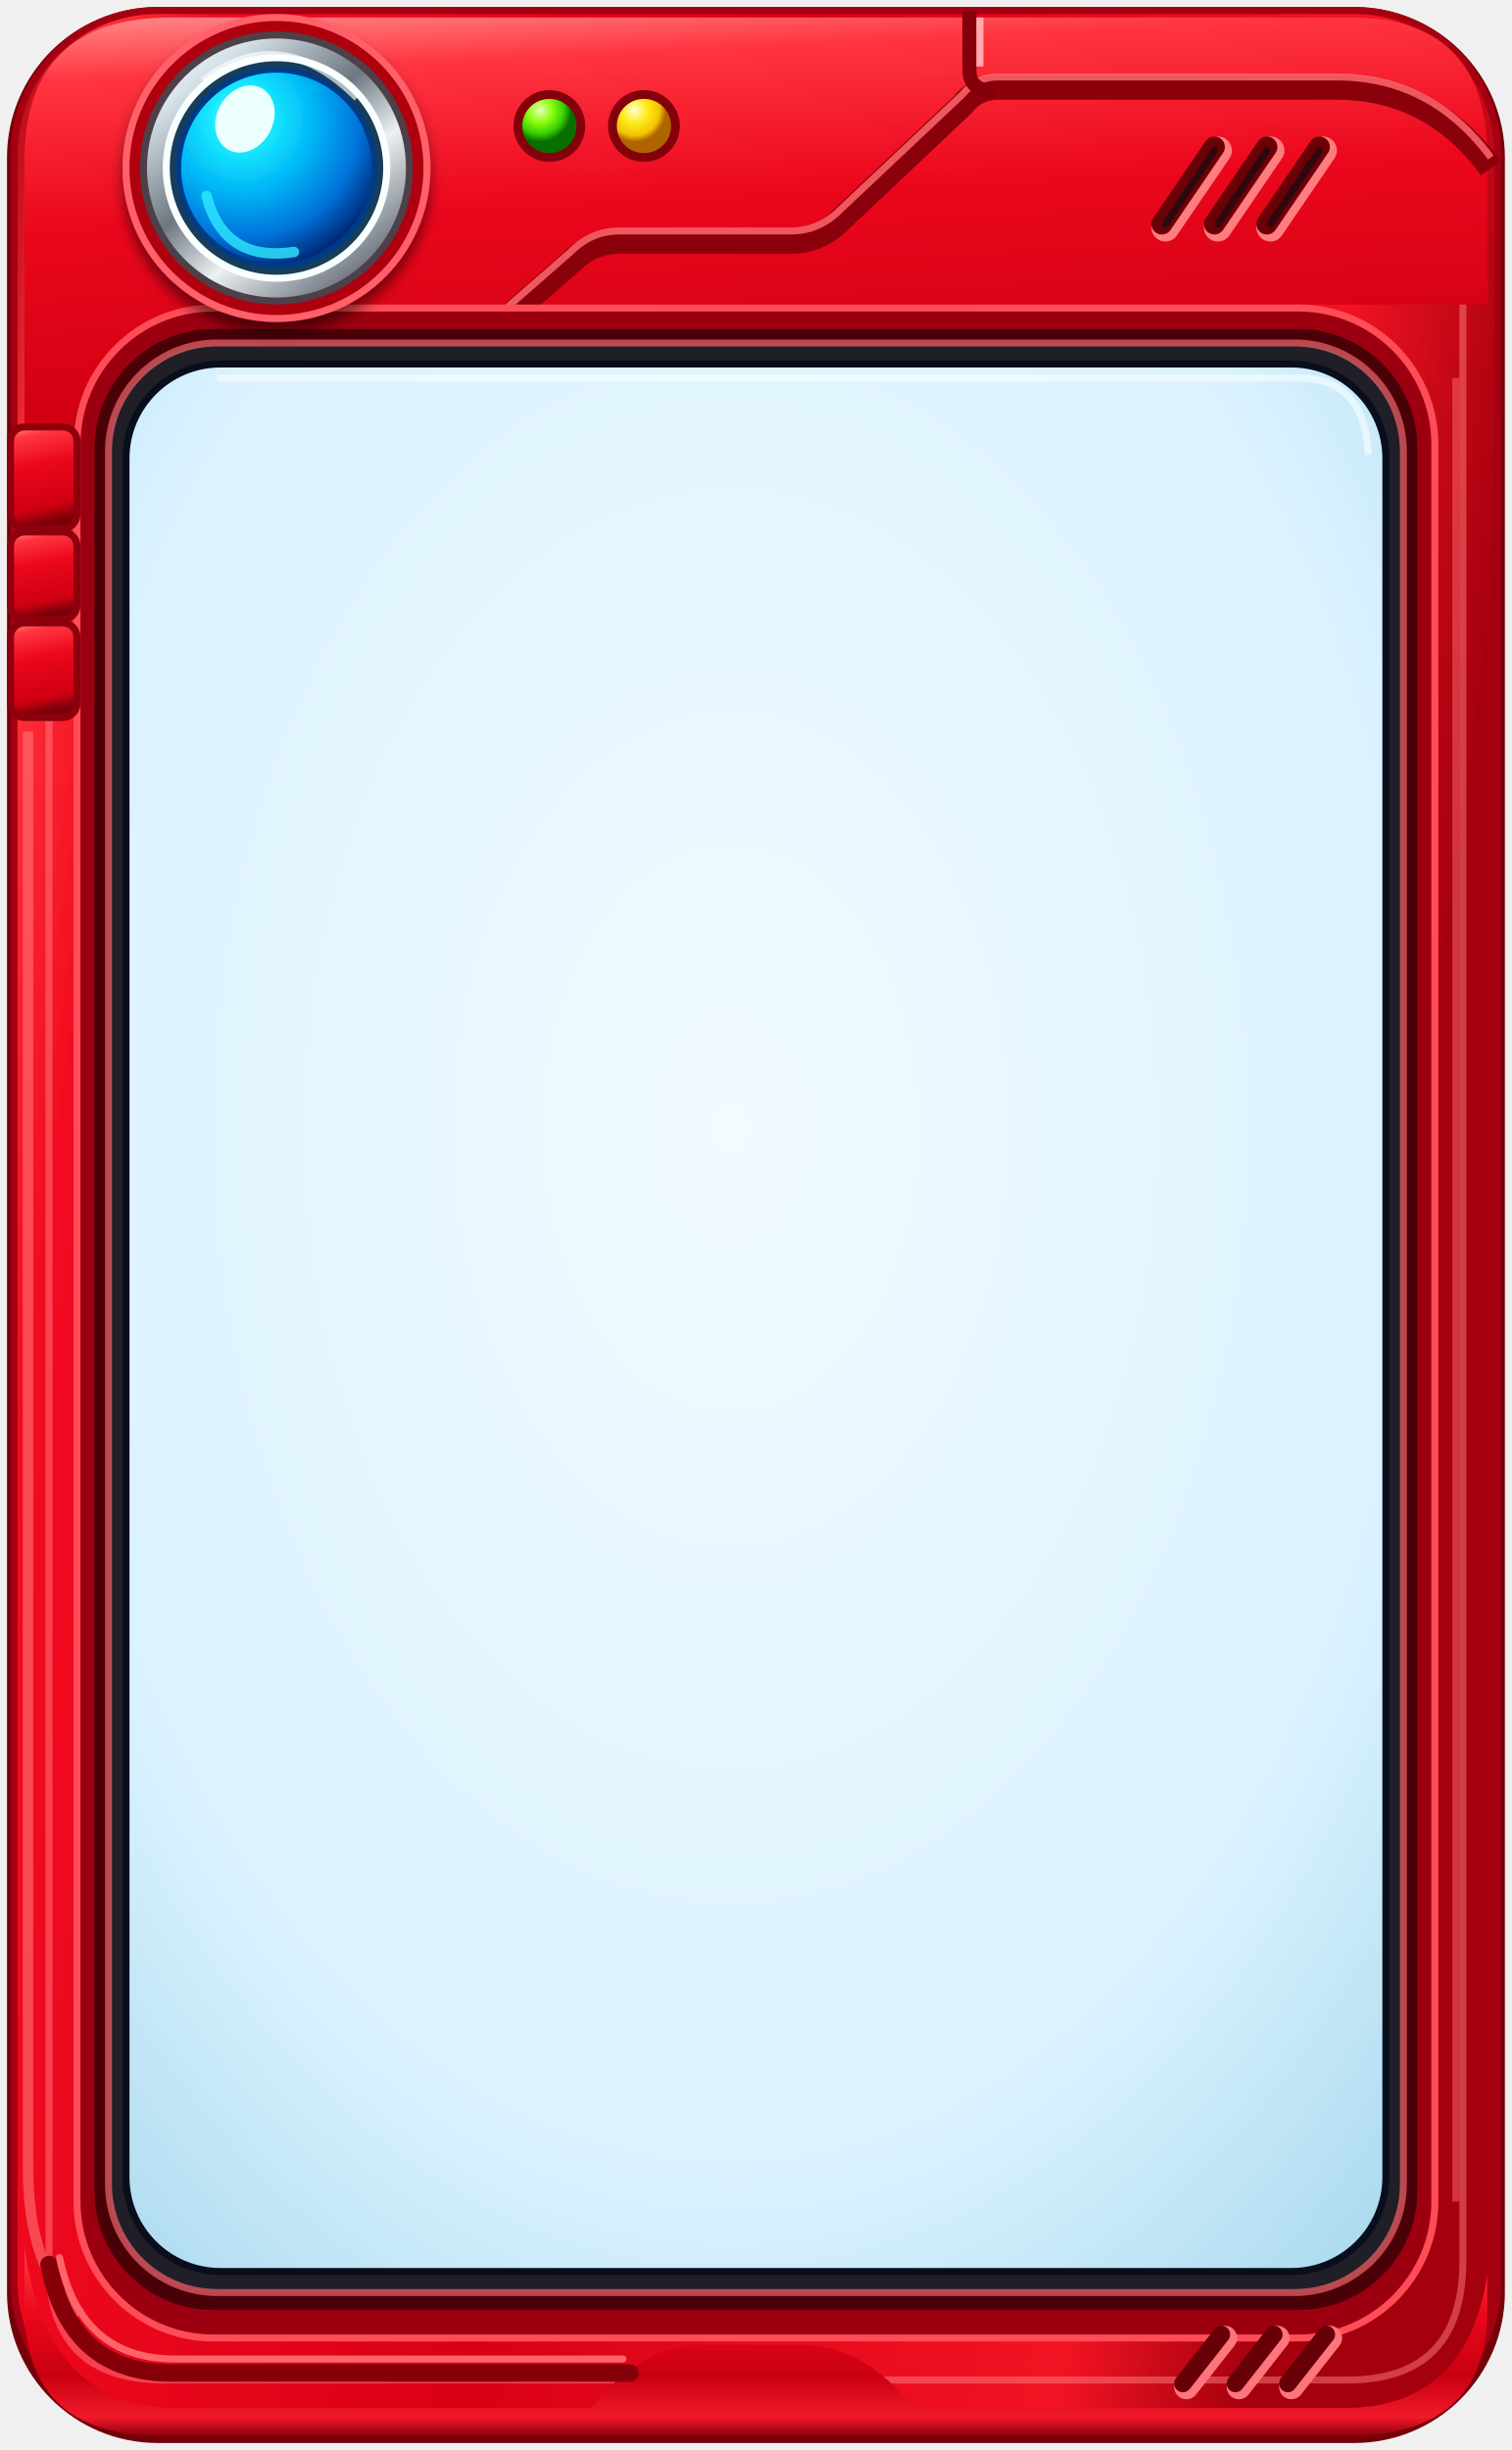
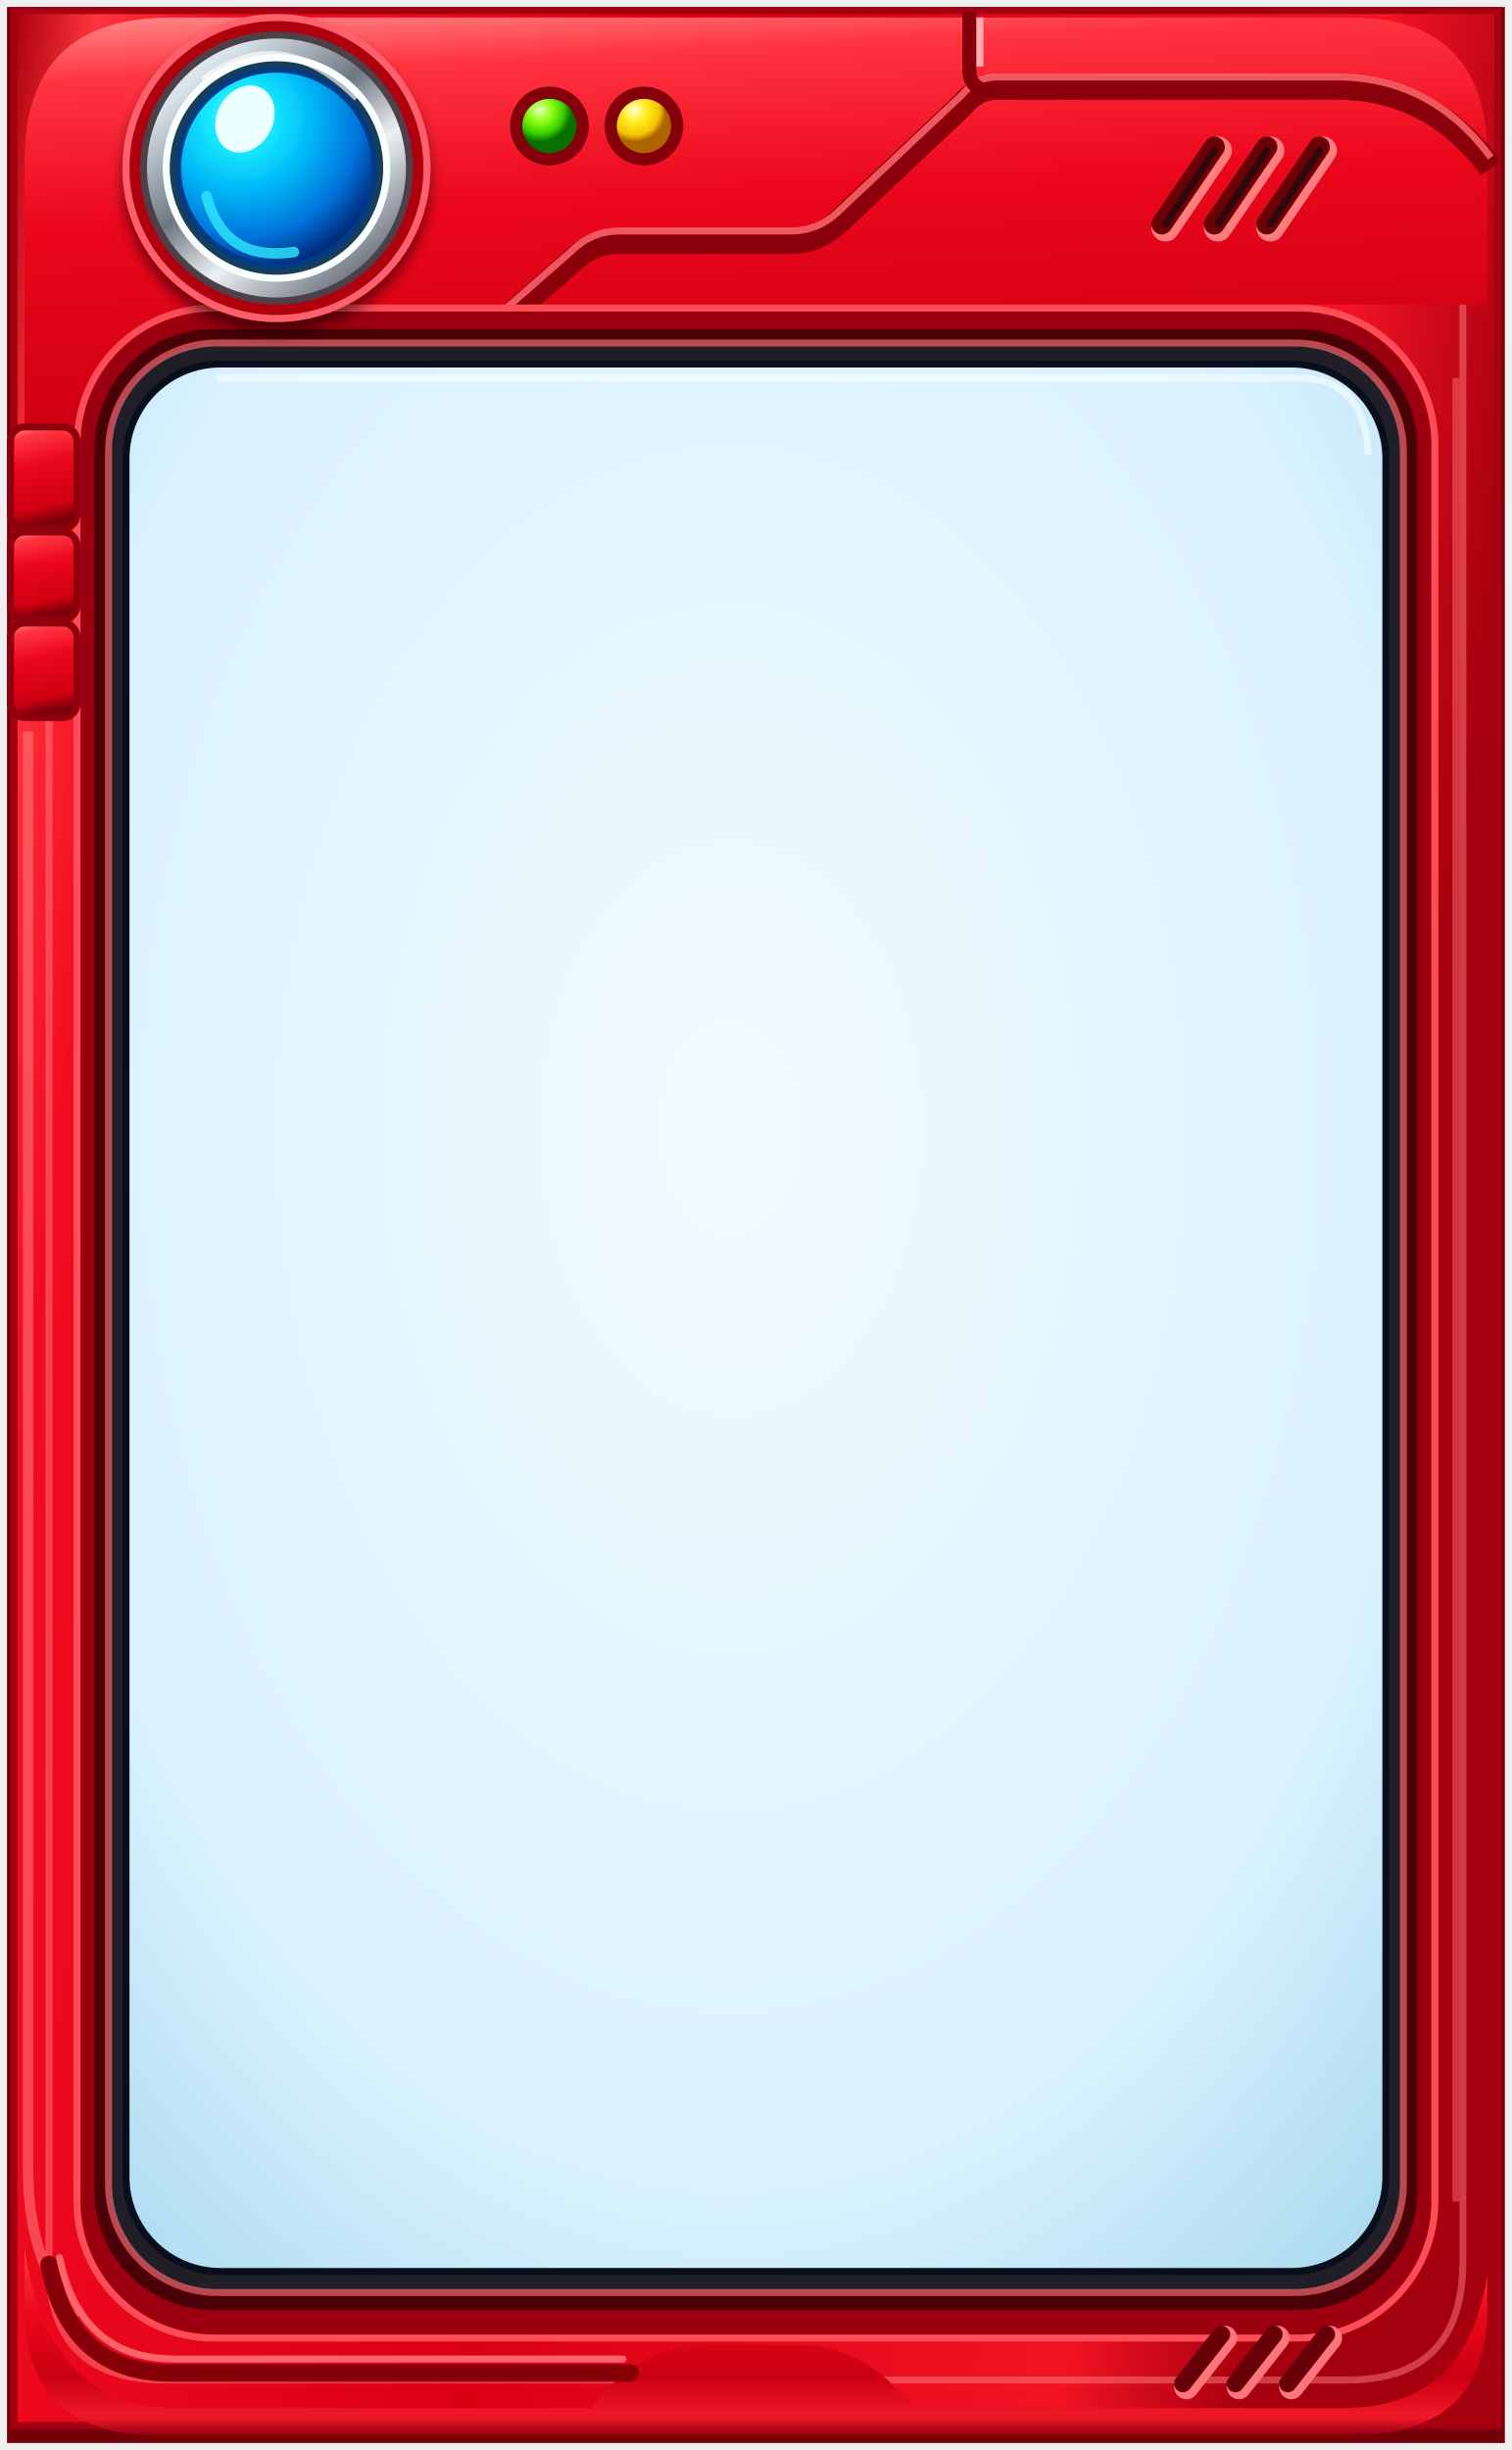
<svg xmlns="http://www.w3.org/2000/svg" width="432" height="700" viewBox="0 0 432 700" role="img" aria-label="Classic Red Pokédex frame prototype">
  <defs>
    <linearGradient id="red" x1="0" y1="0" x2="1" y2=".22">
      <stop stop-color="#a4000b" />
      <stop offset=".055" stop-color="#ff343c" />
      <stop offset=".13" stop-color="#f20b20" />
      <stop offset=".5" stop-color="#da0014" />
      <stop offset=".88" stop-color="#f21323" />
      <stop offset="1" stop-color="#a5000e" />
    </linearGradient>
    <linearGradient id="top" x1="0" y1="0" x2=".15" y2="1">
      <stop stop-color="#ff8b8c" />
      <stop offset=".13" stop-color="#ff3540" />
      <stop offset=".42" stop-color="#eb071c" />
      <stop offset=".85" stop-color="#ce0011" />
      <stop offset="1" stop-color="#790009" />
    </linearGradient>
    <linearGradient id="bottom" x1="0" y1="0" x2="0" y2="1">
      <stop stop-color="#ff3b43" />
      <stop offset=".36" stop-color="#eb071a" />
      <stop offset=".68" stop-color="#c90010" />
      <stop offset=".9" stop-color="#f11929" />
      <stop offset="1" stop-color="#8d000b" />
    </linearGradient>
    <linearGradient id="metal" x1="0" y1="0" x2=".8" y2="1">
      <stop stop-color="#fff" />
      <stop offset=".2" stop-color="#d8e3e9" />
      <stop offset=".48" stop-color="#6d7781" />
      <stop offset=".68" stop-color="#ecf1f3" />
      <stop offset="1" stop-color="#515965" />
    </linearGradient>
    <radialGradient id="lens" cx=".32" cy=".25" r=".78">
      <stop stop-color="#bcffff" />
      <stop offset=".2" stop-color="#17eaff" />
      <stop offset=".48" stop-color="#00b6f6" />
      <stop offset=".78" stop-color="#0072da" />
      <stop offset="1" stop-color="#002c7c" />
    </radialGradient>
+     <radialGradient id="lens-flash" cx=".4" cy=".35" r=".7">
+       <stop stop-color="#fff" stop-opacity="1" />
+       <stop offset=".28" stop-color="#fff" stop-opacity=".95" />
+       <stop offset=".7" stop-color="#fff" stop-opacity=".4" />
+       <stop offset="1" stop-color="#fff" stop-opacity="0" />
+     </radialGradient>
    <radialGradient id="green" cx=".35" cy=".25">
      <stop stop-color="#e6ffb9" />
      <stop offset=".38" stop-color="#8fff13" />
      <stop offset=".75" stop-color="#39d100" />
      <stop offset="1" stop-color="#087000" />
    </radialGradient>
    <radialGradient id="yellow" cx=".35" cy=".25">
      <stop stop-color="#fffed5" />
      <stop offset=".4" stop-color="#ffec1c" />
      <stop offset=".8" stop-color="#f1c300" />
      <stop offset="1" stop-color="#ae6500" />
    </radialGradient>
    <radialGradient id="screen" cx=".48" cy=".4" r=".8">
      <stop stop-color="#f2fbff" />
      <stop offset=".7" stop-color="#daf2ff" />
      <stop offset="1" stop-color="#a7d8ed" />
    </radialGradient>
    <linearGradient id="shine" x1="0" y1="0" x2="0" y2="1">
      <stop stop-color="#fff" stop-opacity=".9" />
      <stop offset="1" stop-color="#fff" stop-opacity="0" />
    </linearGradient>
    <filter id="blur">
      <feGaussianBlur stdDeviation="3" />
    </filter>
    <filter id="shadow" x="-.3" y="-.3" width="1.6" height="1.6">
      <feGaussianBlur in="SourceAlpha" stdDeviation="2" />
      <feOffset dy="3" />
      <feComponentTransfer>
        <feFuncA type="linear" slope=".5" />
      </feComponentTransfer>
      <feMerge>
        <feMergeNode />
        <feMergeNode in="SourceGraphic" />
      </feMerge>
    </filter>
  </defs>
-   <rect x="2" y="2" width="428" height="696" rx="43" fill="#74000a" />
-   <rect x="4" y="3" width="424" height="690" rx="41" fill="url(#red)" stroke="#a50011" stroke-width="2" />
+   <rect x="2" y="2" width="428" height="696" rx="0" fill="#74000a" />
+   <rect x="4" y="3" width="424" height="690" rx="0" fill="url(#red)" stroke="#a50011" stroke-width="2" />
  <path d="M15 96V47Q15 13 48 13H384Q418 13 418 47V646Q418 680 385 680H47Q14 680 14 647V145" fill="none" stroke="#ff7c7f" stroke-opacity=".5" stroke-width="2" />
  <path d="M7 90V46Q7 5 49 5H386Q425 5 425 45V87H280L248 115H153L132 128H51Q16 128 7 145Z" fill="url(#top)" />
  <path d="M426 48Q409 25 382 25H285Q279 25 275 30L240 63Q234 69 226 69H177Q169 69 163 75L139 96H61Q27 96 24 126" fill="none" stroke="#8a000b" stroke-width="7" stroke-linejoin="round" />
  <path d="M426 45Q409 22 382 22H285Q279 22 275 27L240 60Q234 66 226 66H177Q169 66 163 72L139 93H61Q27 93 24 123" fill="none" stroke="#ff666b" stroke-opacity=".85" stroke-width="2" />
  <path d="M277 3V20Q277 26 284 26" fill="none" stroke="#84000a" stroke-width="4" />
  <path d="M280 5V19" stroke="#ffabb0" stroke-width="2" />
  <path d="M47 8H267" stroke="#ffc5c5" stroke-opacity=".6" stroke-width="3" stroke-linecap="round" filter="url(#blur)" />
  <rect x="22" y="88" width="388" height="580" rx="39" fill="#9c0010" stroke="#ff4d57" stroke-width="2" />
  <rect x="27" y="94" width="378" height="566" rx="34" fill="#4a0007" />
  <rect x="31" y="98" width="370" height="557" rx="31" fill="#201e26" stroke="#f3636a" stroke-opacity=".7" stroke-width="2" />
  <rect x="36" y="104" width="360" height="545" rx="27" fill="url(#screen)" stroke="#090e1c" stroke-width="2" />
  <path d="M62 108H371Q390 108 391 130" fill="none" stroke="#f5fdff" stroke-opacity=".65" stroke-width="2" />
  <g stroke="#8e000b" stroke-width="2">
    <rect x="3" y="122" width="19" height="29" rx="4" fill="url(#top)" />
    <rect x="3" y="152" width="19" height="25" rx="4" fill="url(#top)" />
    <rect x="3" y="178" width="19" height="27" rx="4" fill="url(#top)" />
  </g>
  <path d="M8 209V619Q8 649 23 661" fill="none" stroke="#ff7375" stroke-opacity=".6" stroke-width="3" />
  <path d="M416 108V629" fill="none" stroke="#ff6b70" stroke-opacity=".5" stroke-width="2" />
  <g filter="url(#shadow)">
    <circle cx="79" cy="48" r="43" fill="#ae0011" stroke="#ff606b" stroke-width="2" />
    <circle cx="79" cy="48" r="38" fill="url(#metal)" stroke="#4d4048" stroke-width="2" />
    <circle cx="79" cy="48" r="31.5" fill="#163d5a" stroke="#f9ffff" stroke-width="2" />
    <circle cx="79" cy="48" r="28" fill="url(#lens)" stroke="#003a88" stroke-width="1.5" />
+     <circle class="pokedex-white-flash" cx="79" cy="48" r="28" fill="url(#lens-flash)" opacity="0" />
    <ellipse cx="70" cy="34" rx="8" ry="10" fill="#ebffff" transform="rotate(28 70 34)" />
    <path d="M59 56Q64 75 84 72" fill="none" stroke="#31e9ff" stroke-opacity=".8" stroke-width="3" stroke-linecap="round" />
    <path d="M58 23Q80 6 102 28" fill="none" stroke="#fff" stroke-opacity=".65" stroke-width="2" />
  </g>
  <g stroke="#84000b" stroke-width="2.5">
+     <circle cx="157" cy="36" r="10" fill="#382510" />
+     <circle cx="184" cy="36" r="10" fill="#382510" />
    <circle cx="157" cy="36" r="9" fill="url(#green)" />
    <circle cx="184" cy="36" r="9" fill="url(#yellow)" />
  </g>
  <g stroke-linecap="round">
    <path d="M348 43L333 65M363 43L348 65M378 43L363 65" stroke="#ff7d7f" stroke-width="8" />
    <path d="M347 42L332 64M362 42L347 64M377 42L362 64" stroke="#6c0007" stroke-width="6" />
    <path d="M347 43L333 64M362 43L348 64M377 43L363 64" stroke="#2e080c" stroke-width="2" />
  </g>
  <path d="M7 642Q13 687 49 688H169Q183 670 201 670H229Q247 670 261 688H384Q419 688 425 650V660Q425 696 385 696H46Q7 696 7 659Z" fill="url(#bottom)" />
  <path d="M14 647Q20 678 49 678H180" fill="none" stroke="#860009" stroke-width="5" stroke-linecap="round" />
  <path d="M17 645Q23 674 50 674H178" fill="none" stroke="#ff646a" stroke-width="2" stroke-linecap="round" />
  <g stroke-linecap="round">
    <path d="M350 668L339 682M365 668L354 682M380 668L369 682" stroke="#ff757c" stroke-width="7" />
    <path d="M349 667L338 681M364 667L353 681M379 667L368 681" stroke="#680008" stroke-width="5" />
  </g>
</svg>
